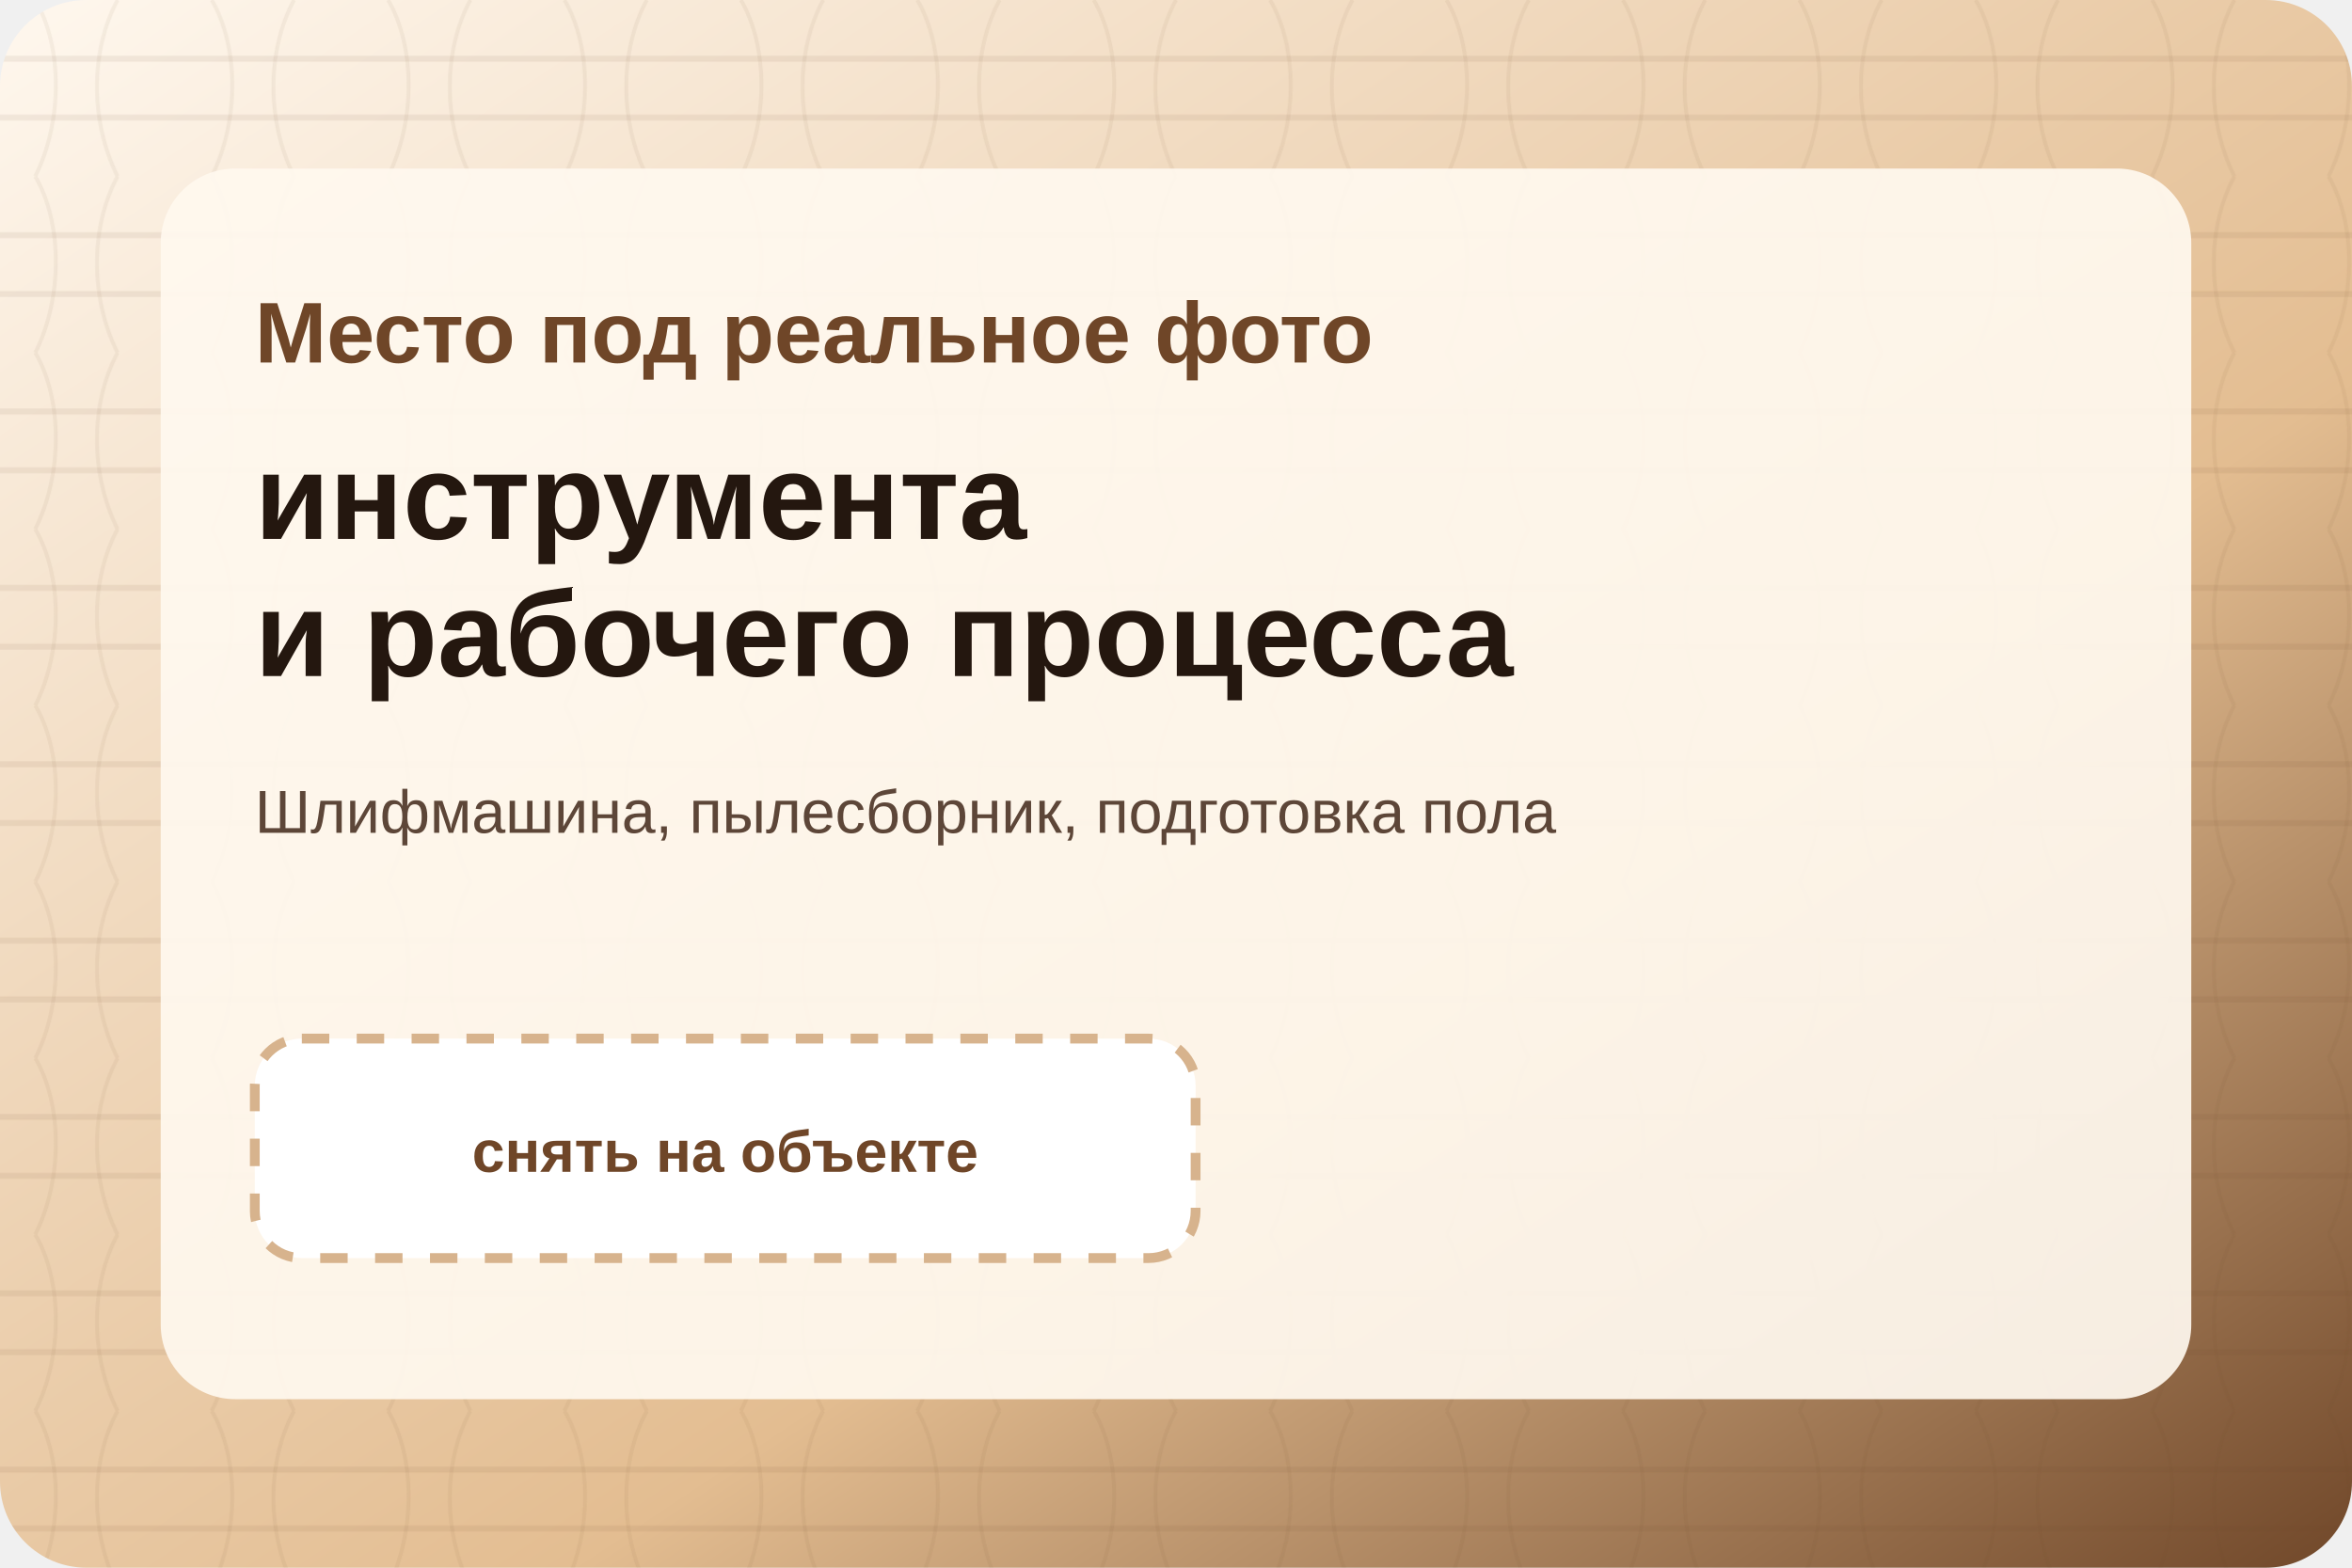
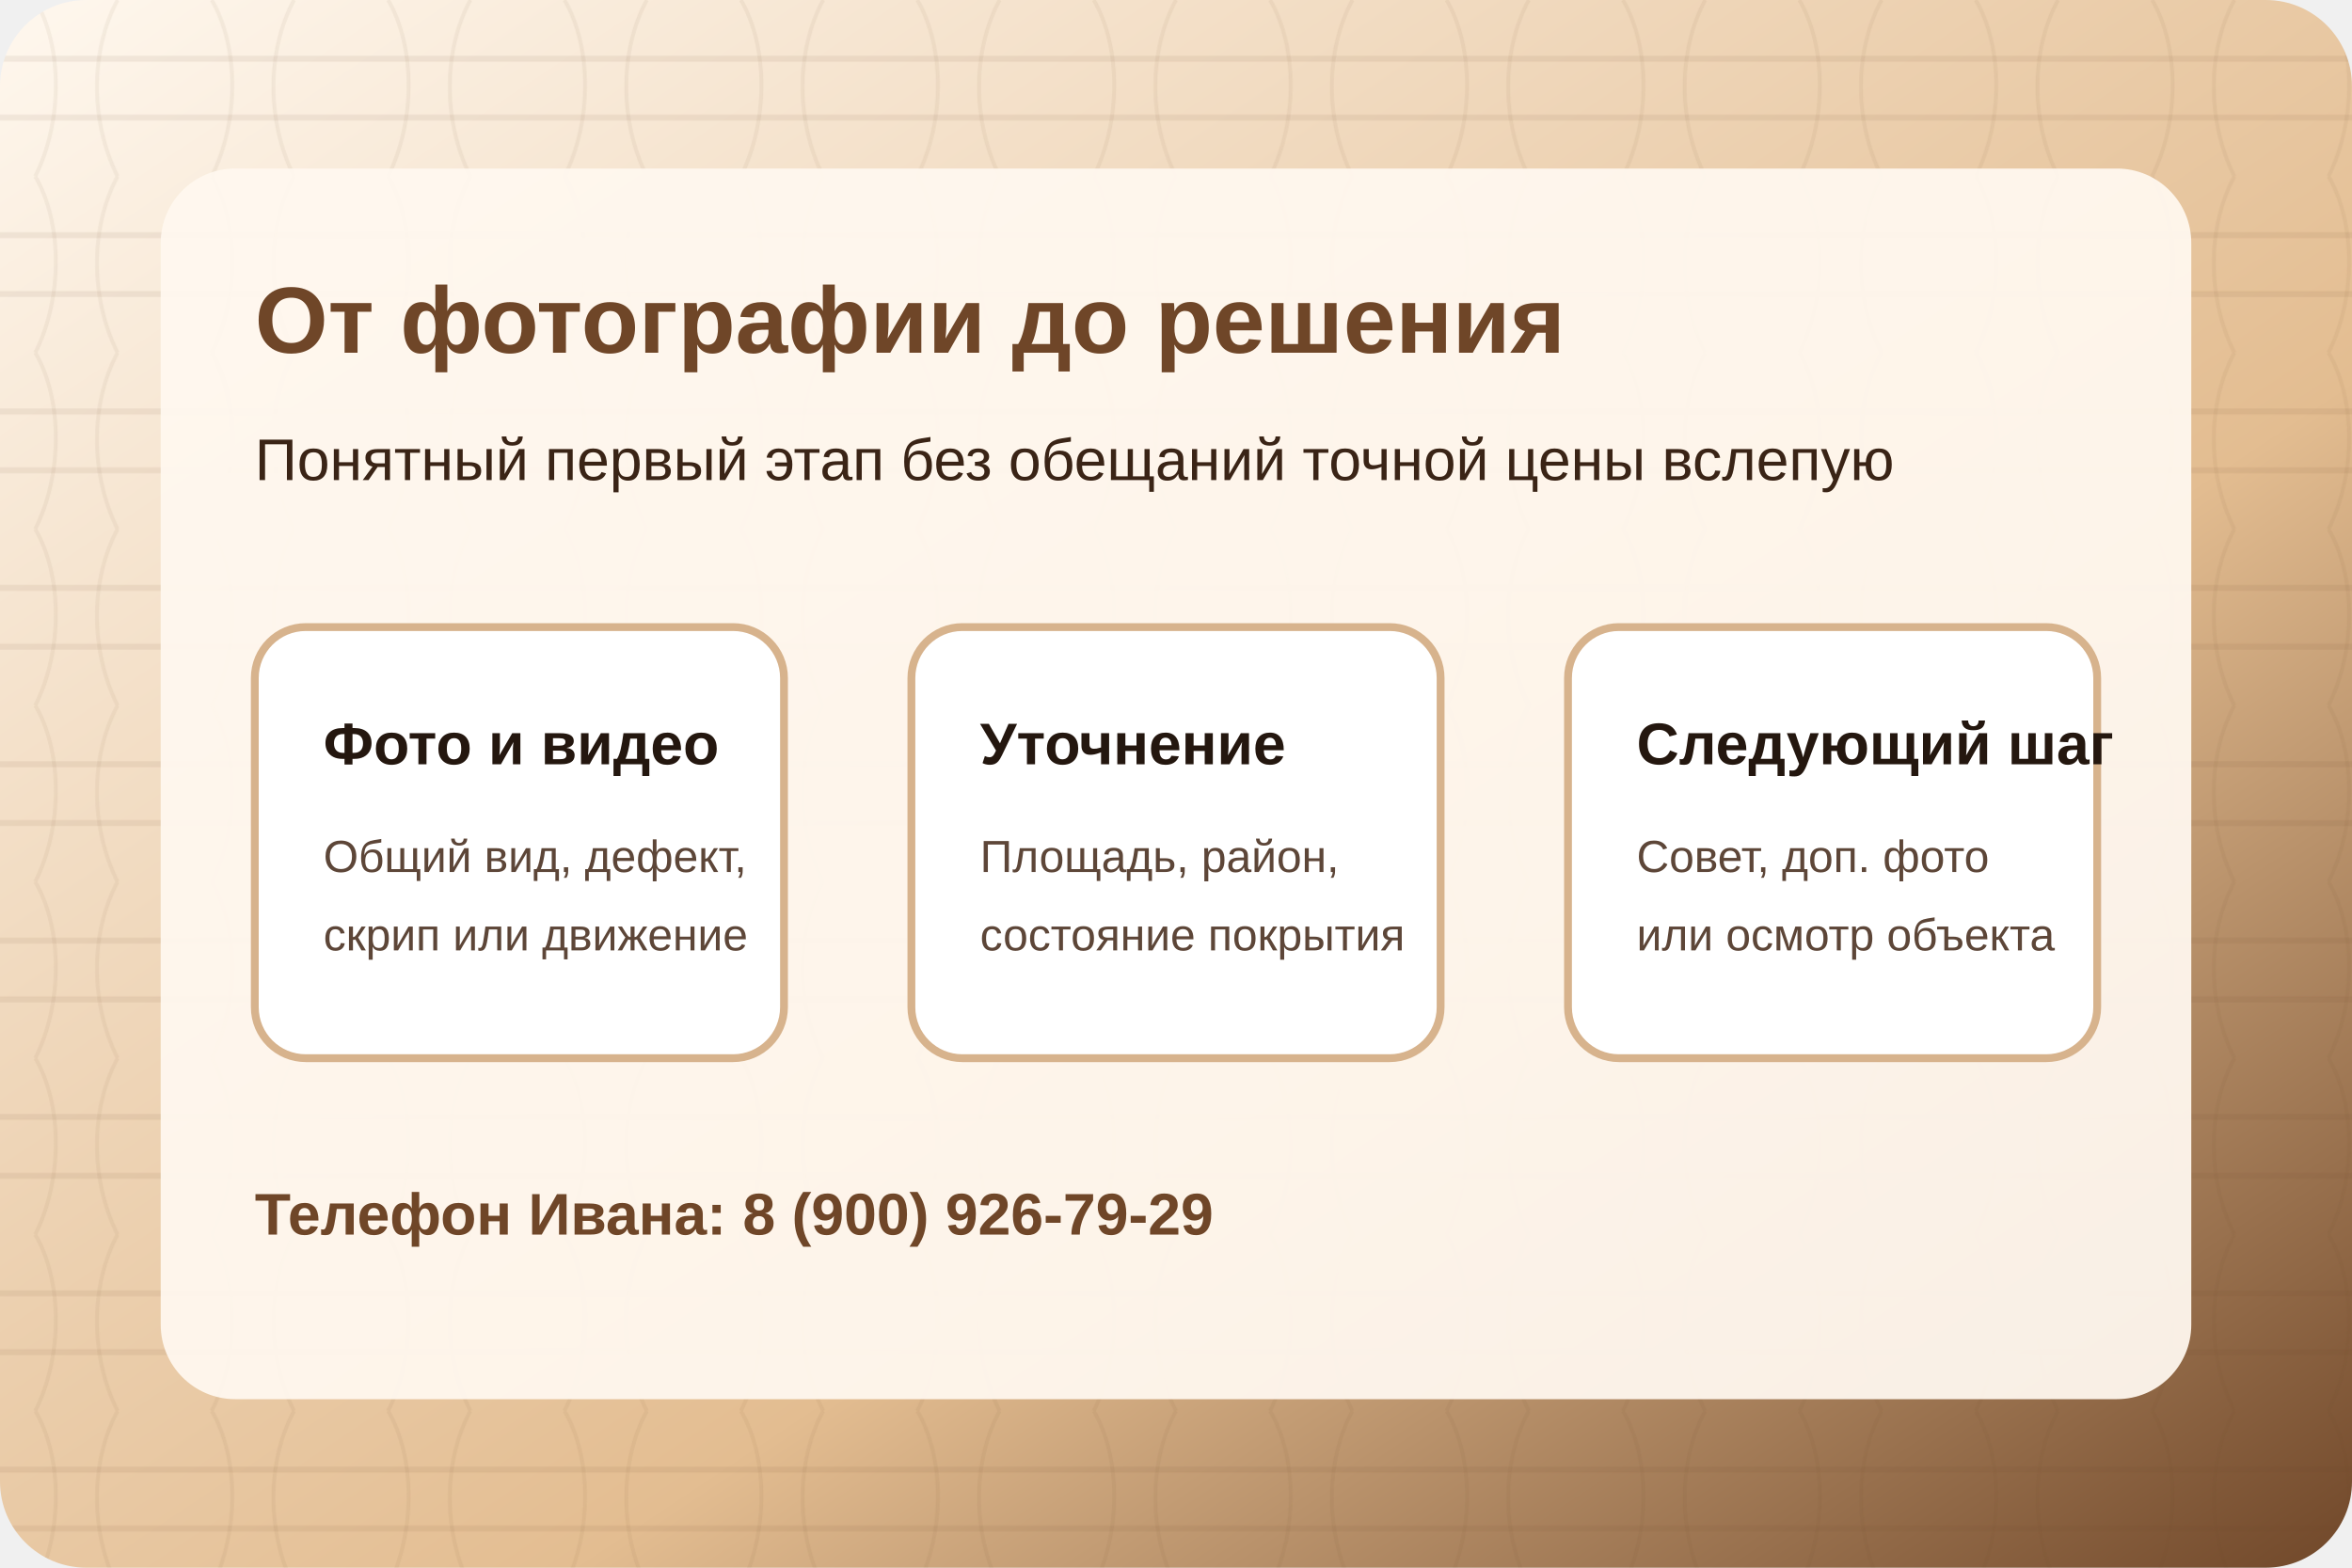
- <svg xmlns="http://www.w3.org/2000/svg" width="1200" height="800" viewBox="0 0 1200 800" role="img" aria-label="Место под фото инструмента Паркет36">
+ <svg xmlns="http://www.w3.org/2000/svg" width="1200" height="800" viewBox="0 0 1200 800" role="img" aria-label="Как начинается работа с паркетом">
  <defs>
    <linearGradient id="bg" x1="0" y1="0" x2="1" y2="1">
      <stop stop-color="#fff8ef" />
      <stop offset=".62" stop-color="#e3bd91" />
      <stop offset="1" stop-color="#6f4628" />
    </linearGradient>
    <pattern id="grain" width="90" height="90" patternUnits="userSpaceOnUse">
      <path d="M0 30h90M0 60h90" stroke="#6f4628" stroke-opacity=".08" stroke-width="3" />
      <path d="M18 0c14 24 14 62 0 90M60 0c-14 26-14 62 0 90" stroke="#6f4628" stroke-opacity=".06" stroke-width="2" fill="none" />
    </pattern>
  </defs>
  <rect width="1200" height="800" rx="44" fill="url(#bg)" />
  <rect width="1200" height="800" rx="44" fill="url(#grain)" />
-   <rect x="82" y="86" width="1036" height="628" rx="38" fill="#fff8ef" opacity=".92" />
-   <text x="130" y="185" font-family="Arial, sans-serif" font-size="44" font-weight="900" fill="#6f4628">Место под реальное фото</text>
-   <text x="130" y="275" font-family="Arial, sans-serif" font-size="62" font-weight="900" fill="#24170f">инструмента</text>
-   <text x="130" y="345" font-family="Arial, sans-serif" font-size="62" font-weight="900" fill="#24170f">и рабочего процесса</text>
-   <text x="130" y="425" font-family="Arial, sans-serif" font-size="31" fill="#5d4638">Шлифмашина, пылесборник, подготовка пола</text>
-   <rect x="130" y="530" width="480" height="112" rx="24" fill="#fff" stroke="#d7b38d" stroke-width="5" stroke-dasharray="14 14" />
-   <text x="370" y="598" text-anchor="middle" font-family="Arial, sans-serif" font-size="30" font-weight="900" fill="#6f4628">снять на объекте</text>
+   <rect x="82" y="86" width="1036" height="628" rx="38" fill="#fff8ef" opacity=".94" />
+   <text x="130" y="180" font-family="Arial, sans-serif" font-size="48" font-weight="900" fill="#6f4628">От фотографии до решения</text>
+   <text x="130" y="245" font-family="Arial, sans-serif" font-size="30" fill="#3a2416">Понятный первый этап без обещаний точной цены вслепую</text>
+   <rect x="130" y="320" width="270" height="220" rx="26" fill="#fff" stroke="#d7b38d" stroke-width="4" />
+   <text x="165" y="390" font-family="Arial, sans-serif" font-size="30" font-weight="900" fill="#24170f">Фото и видео</text>
+   <text x="165" y="445" font-family="Arial, sans-serif" font-size="23" fill="#5d4638">Общий вид, дефект,</text>
+   <text x="165" y="485" font-family="Arial, sans-serif" font-size="23" fill="#5d4638">скрип или движение</text>
+   <rect x="465" y="320" width="270" height="220" rx="26" fill="#fff" stroke="#d7b38d" stroke-width="4" />
+   <text x="500" y="390" font-family="Arial, sans-serif" font-size="30" font-weight="900" fill="#24170f">Уточнение</text>
+   <text x="500" y="445" font-family="Arial, sans-serif" font-size="23" fill="#5d4638">Площадь, район,</text>
+   <text x="500" y="485" font-family="Arial, sans-serif" font-size="23" fill="#5d4638">состояние покрытия</text>
+   <rect x="800" y="320" width="270" height="220" rx="26" fill="#fff" stroke="#d7b38d" stroke-width="4" />
+   <text x="835" y="390" font-family="Arial, sans-serif" font-size="30" font-weight="900" fill="#24170f">Следующий шаг</text>
+   <text x="835" y="445" font-family="Arial, sans-serif" font-size="23" fill="#5d4638">Совет, доп. фото</text>
+   <text x="835" y="485" font-family="Arial, sans-serif" font-size="23" fill="#5d4638">или осмотр объекта</text>
+   <text x="130" y="630" font-family="Arial, sans-serif" font-size="30" font-weight="900" fill="#6f4628">Телефон Ивана: 8 (900) 926-79-29</text>
</svg>
